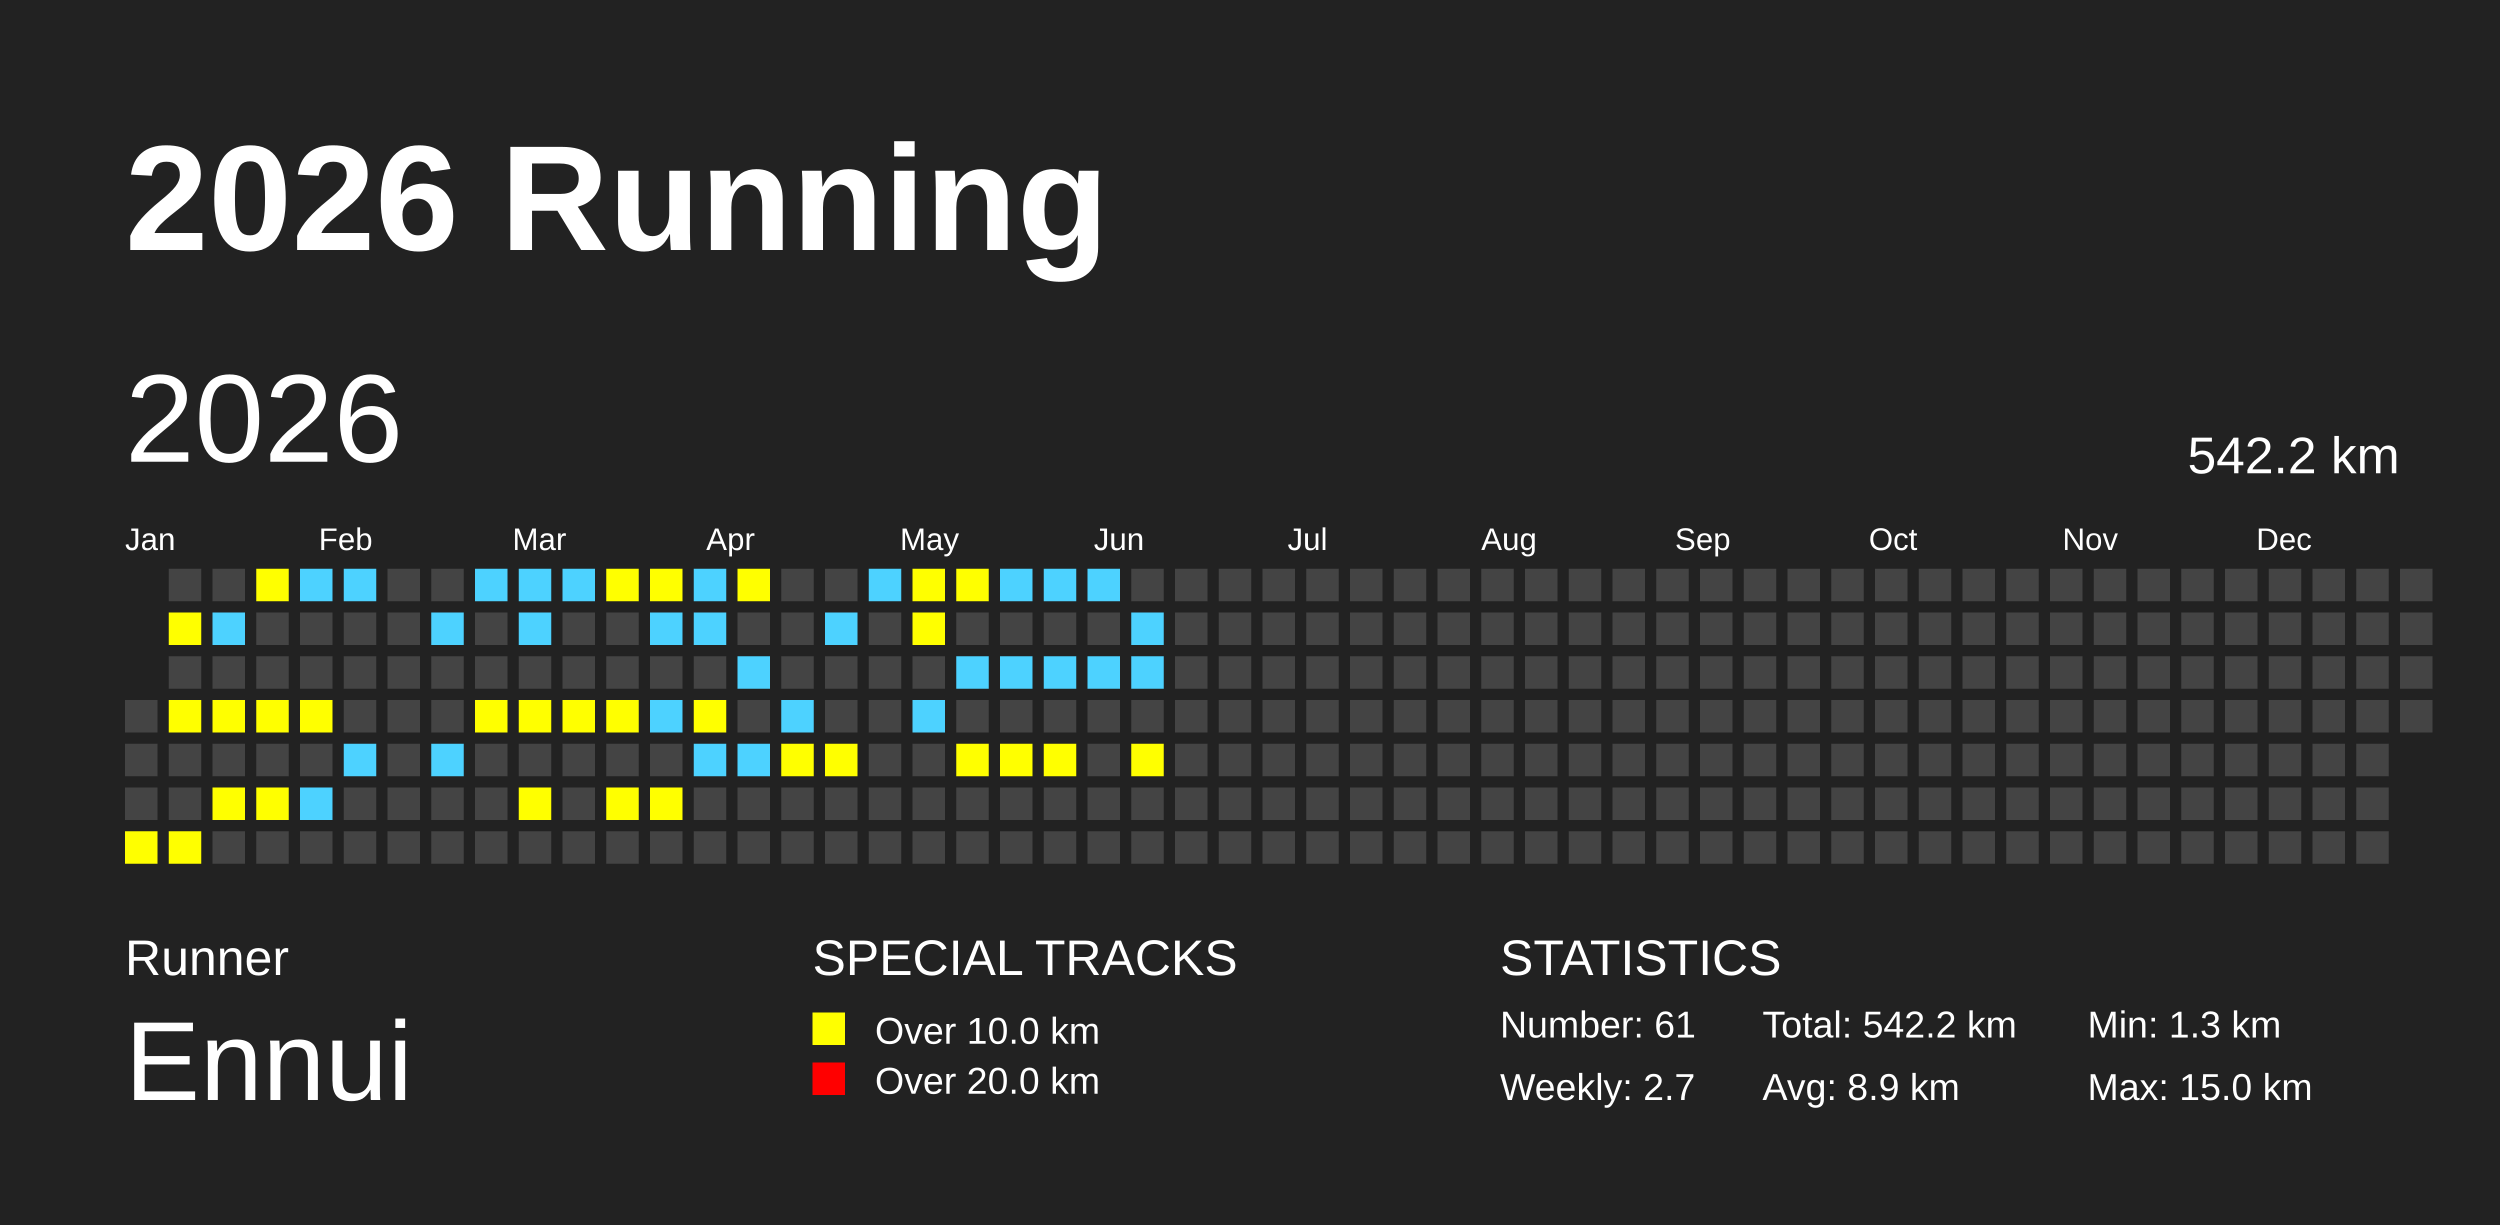
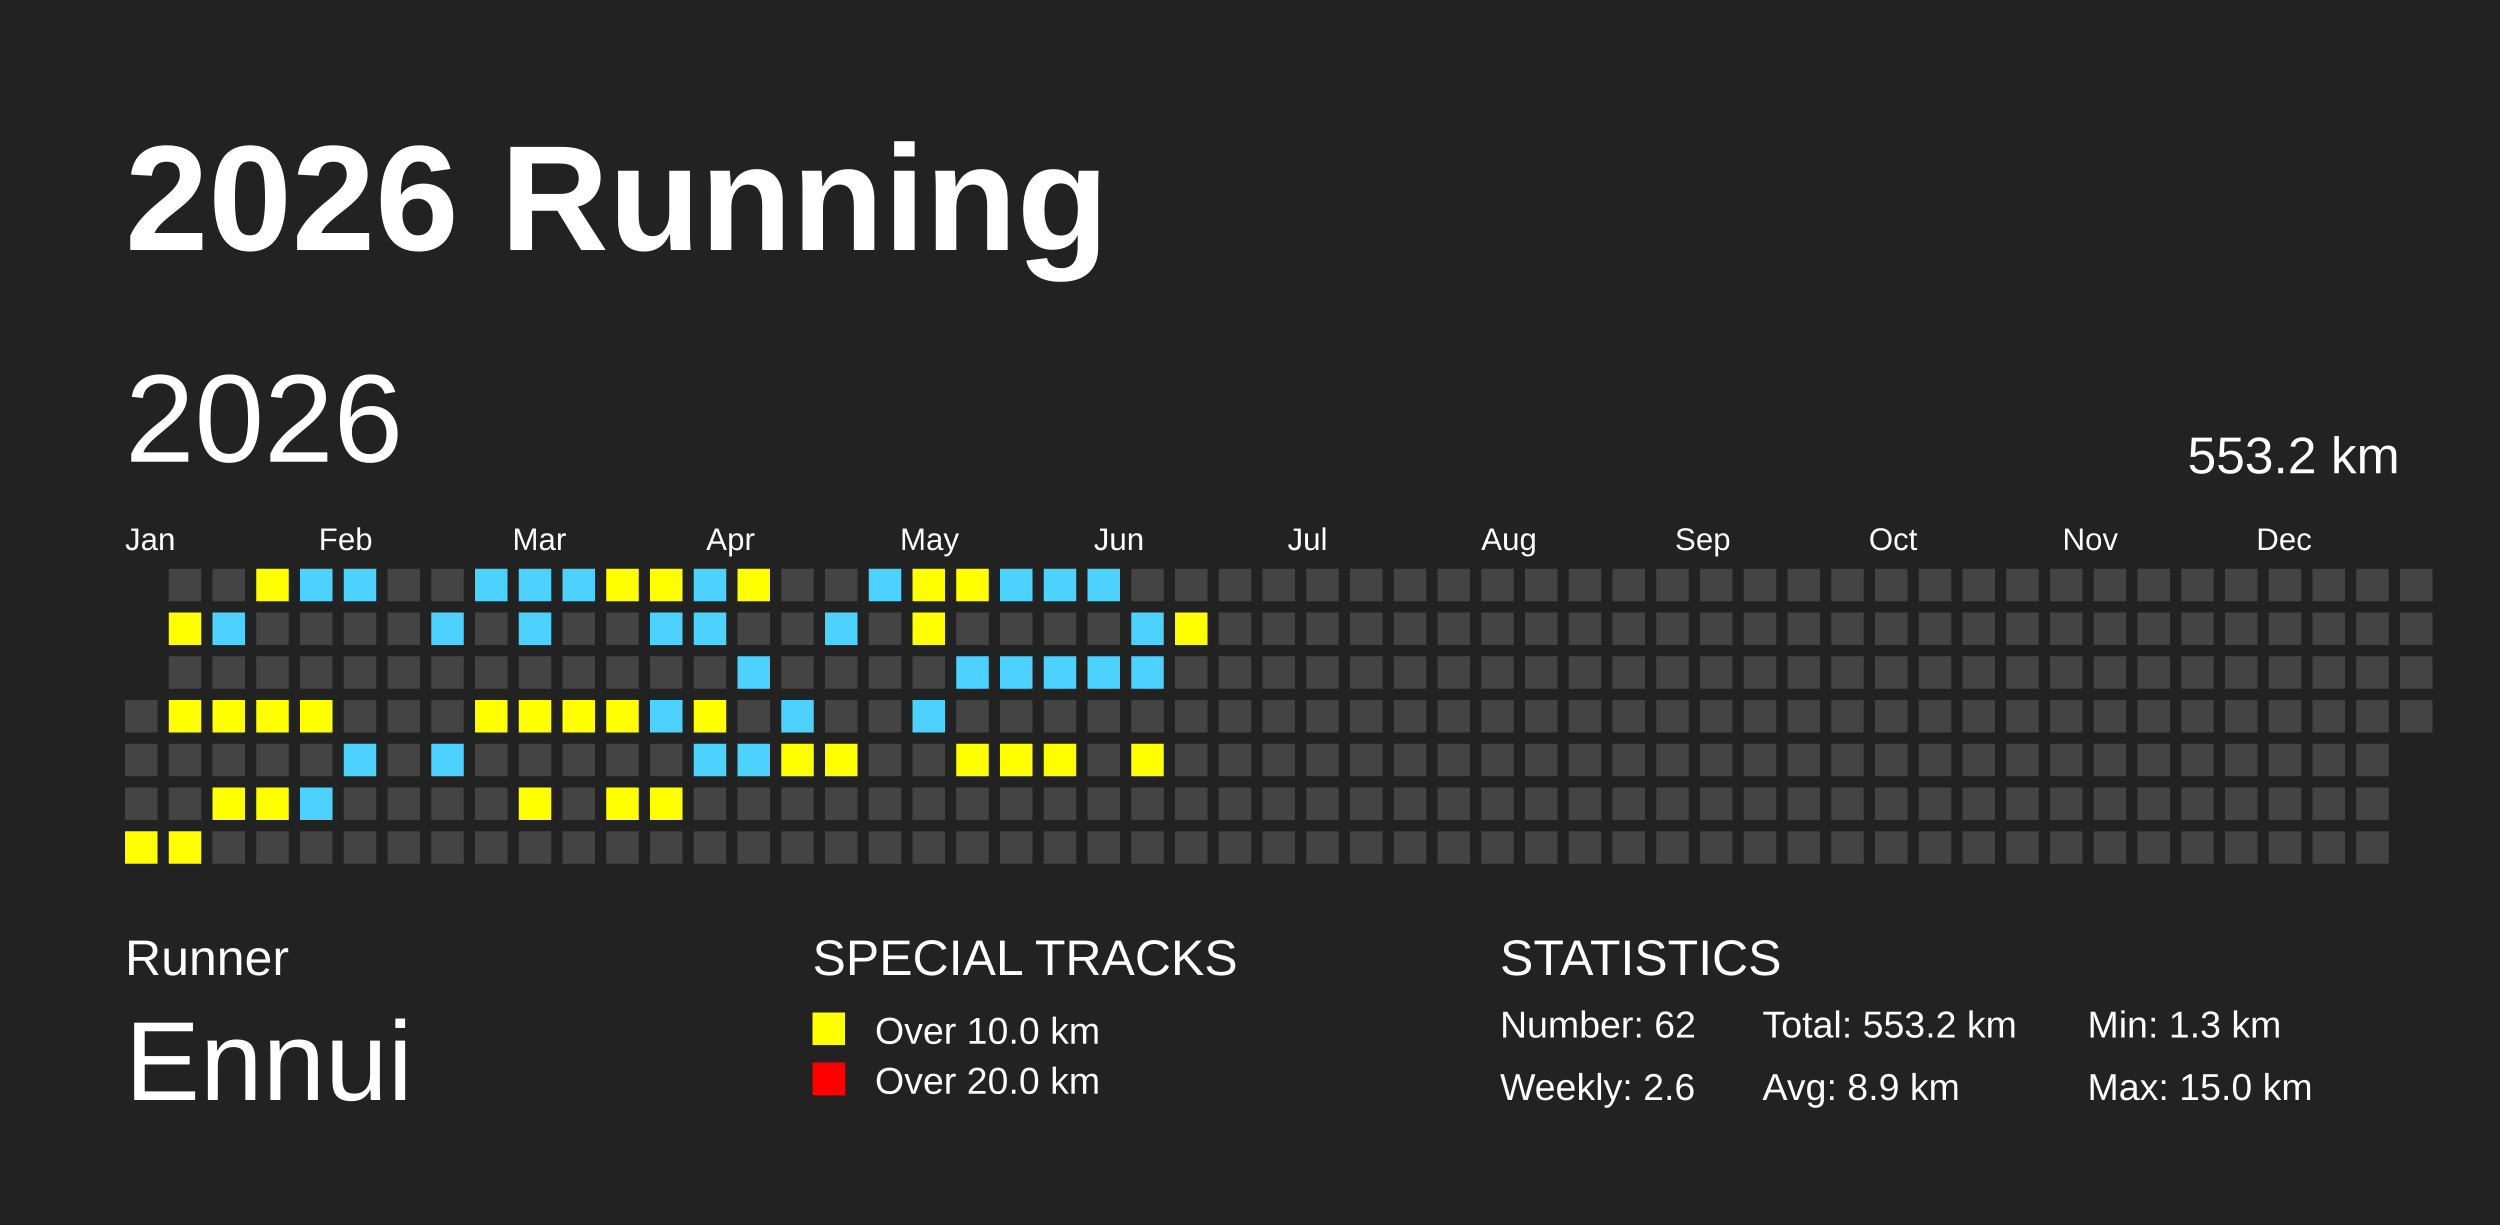
<svg xmlns="http://www.w3.org/2000/svg" baseProfile="full" height="98mm" version="1.1" viewBox="0,0,200,98" width="200mm">
  <defs />
  <rect fill="#222222" height="98" width="200" x="0" y="0" />
  <text fill="#FFFFFF" style="font-size:12px; font-family:Arial; font-weight:bold;" x="10" y="20">2026 Running</text>
  <text fill="#FFFFFF" style="font-size:4px; font-family:Arial" x="10" y="78">Runner</text>
  <text fill="#FFFFFF" style="font-size:9px; font-family:Arial" x="10" y="88">Ennui</text>
  <text fill="#FFFFFF" style="font-size:4px; font-family:Arial" x="65" y="78">SPECIAL TRACKS</text>
  <rect fill="yellow" height="2.6" width="2.6" x="65" y="81" />
  <text fill="#FFFFFF" style="font-size:3px; font-family:Arial" x="70" y="83.5">Over 10.0 km</text>
  <rect fill="red" height="2.6" width="2.6" x="65" y="85" />
  <text fill="#FFFFFF" style="font-size:3px; font-family:Arial" x="70" y="87.5">Over 20.0 km</text>
  <text fill="#FFFFFF" style="font-size:4px; font-family:Arial" x="120" y="78">STATISTICS</text>
-   <text fill="#FFFFFF" style="font-size:3px; font-family:Arial" x="120" y="83">Number: 61</text>
-   <text fill="#FFFFFF" style="font-size:3px; font-family:Arial" x="120" y="88">Weekly: 2.7</text>
-   <text fill="#FFFFFF" style="font-size:3px; font-family:Arial" x="141" y="83">Total: 542.2 km</text>
+   <text fill="#FFFFFF" style="font-size:3px; font-family:Arial" x="120" y="83">Number: 62</text>
+   <text fill="#FFFFFF" style="font-size:3px; font-family:Arial" x="120" y="88">Weekly: 2.6</text>
+   <text fill="#FFFFFF" style="font-size:3px; font-family:Arial" x="141" y="83">Total: 553.2 km</text>
  <text fill="#FFFFFF" style="font-size:3px; font-family:Arial" x="141" y="88">Avg: 8.9 km</text>
  <text fill="#FFFFFF" style="font-size:3px; font-family:Arial" x="167" y="83">Min: 1.3 km</text>
  <text fill="#FFFFFF" style="font-size:3px; font-family:Arial" x="167" y="88">Max: 15.0 km</text>
  <text dominant-baseline="hanging" fill="#FFFFFF" style="font-size:10.0px; font-family:Arial;" x="10" y="30">2026</text>
-   <text dominant-baseline="hanging" fill="#FFFFFF" style="font-size:4.125px; font-family:Arial;" x="175" y="35">542.2 km</text>
+   <text dominant-baseline="hanging" fill="#FFFFFF" style="font-size:4.125px; font-family:Arial;" x="175" y="35">553.2 km</text>
  <text fill="#FFFFFF" style="font-size:2.5px; font-family:Arial" x="10.0" y="44">Jan</text>
  <text fill="#FFFFFF" style="font-size:2.5px; font-family:Arial" x="25.5" y="44">Feb</text>
  <text fill="#FFFFFF" style="font-size:2.5px; font-family:Arial" x="41.0" y="44">Mar</text>
  <text fill="#FFFFFF" style="font-size:2.5px; font-family:Arial" x="56.5" y="44">Apr</text>
  <text fill="#FFFFFF" style="font-size:2.5px; font-family:Arial" x="72.0" y="44">May</text>
  <text fill="#FFFFFF" style="font-size:2.5px; font-family:Arial" x="87.5" y="44">Jun</text>
  <text fill="#FFFFFF" style="font-size:2.5px; font-family:Arial" x="103.0" y="44">Jul</text>
  <text fill="#FFFFFF" style="font-size:2.5px; font-family:Arial" x="118.5" y="44">Aug</text>
  <text fill="#FFFFFF" style="font-size:2.5px; font-family:Arial" x="134.0" y="44">Sep</text>
  <text fill="#FFFFFF" style="font-size:2.5px; font-family:Arial" x="149.5" y="44">Oct</text>
  <text fill="#FFFFFF" style="font-size:2.5px; font-family:Arial" x="165.0" y="44">Nov</text>
  <text fill="#FFFFFF" style="font-size:2.5px; font-family:Arial" x="180.5" y="44">Dec</text>
  <rect fill="#444444" height="2.6" width="2.6" x="10.0" y="56.0" />
  <rect fill="#444444" height="2.6" width="2.6" x="10.0" y="59.5" />
  <rect fill="#444444" height="2.6" width="2.6" x="10.0" y="63.0" />
  <rect fill="yellow" height="2.6" width="2.6" x="10.0" y="66.5" />
  <rect fill="#444444" height="2.6" width="2.6" x="13.5" y="45.5" />
  <rect fill="yellow" height="2.6" width="2.6" x="13.5" y="49.0" />
  <rect fill="#444444" height="2.6" width="2.6" x="13.5" y="52.5" />
  <rect fill="yellow" height="2.6" width="2.6" x="13.5" y="56.0" />
  <rect fill="#444444" height="2.6" width="2.6" x="13.5" y="59.5" />
  <rect fill="#444444" height="2.6" width="2.6" x="13.5" y="63.0" />
  <rect fill="yellow" height="2.6" width="2.6" x="13.5" y="66.5" />
  <rect fill="#444444" height="2.6" width="2.6" x="17.0" y="45.5" />
  <rect fill="#4DD2FF" height="2.6" width="2.6" x="17.0" y="49.0" />
  <rect fill="#444444" height="2.6" width="2.6" x="17.0" y="52.5" />
  <rect fill="yellow" height="2.6" width="2.6" x="17.0" y="56.0" />
  <rect fill="#444444" height="2.6" width="2.6" x="17.0" y="59.5" />
  <rect fill="yellow" height="2.6" width="2.6" x="17.0" y="63.0" />
  <rect fill="#444444" height="2.6" width="2.6" x="17.0" y="66.5" />
  <rect fill="yellow" height="2.6" width="2.6" x="20.5" y="45.5" />
  <rect fill="#444444" height="2.6" width="2.6" x="20.5" y="49.0" />
  <rect fill="#444444" height="2.6" width="2.6" x="20.5" y="52.5" />
  <rect fill="yellow" height="2.6" width="2.6" x="20.5" y="56.0" />
  <rect fill="#444444" height="2.6" width="2.6" x="20.5" y="59.5" />
  <rect fill="yellow" height="2.6" width="2.6" x="20.5" y="63.0" />
  <rect fill="#444444" height="2.6" width="2.6" x="20.5" y="66.5" />
  <rect fill="#4DD2FF" height="2.6" width="2.6" x="24.0" y="45.5" />
  <rect fill="#444444" height="2.6" width="2.6" x="24.0" y="49.0" />
  <rect fill="#444444" height="2.6" width="2.6" x="24.0" y="52.5" />
  <rect fill="yellow" height="2.6" width="2.6" x="24.0" y="56.0" />
  <rect fill="#444444" height="2.6" width="2.6" x="24.0" y="59.5" />
  <rect fill="#4DD2FF" height="2.6" width="2.6" x="24.0" y="63.0" />
  <rect fill="#444444" height="2.6" width="2.6" x="24.0" y="66.5" />
  <rect fill="#4DD2FF" height="2.6" width="2.6" x="27.5" y="45.5" />
  <rect fill="#444444" height="2.6" width="2.6" x="27.5" y="49.0" />
  <rect fill="#444444" height="2.6" width="2.6" x="27.5" y="52.5" />
  <rect fill="#444444" height="2.6" width="2.6" x="27.5" y="56.0" />
  <rect fill="#4DD2FF" height="2.6" width="2.6" x="27.5" y="59.5" />
  <rect fill="#444444" height="2.6" width="2.6" x="27.5" y="63.0" />
  <rect fill="#444444" height="2.6" width="2.6" x="27.5" y="66.5" />
  <rect fill="#444444" height="2.6" width="2.6" x="31.0" y="45.5" />
  <rect fill="#444444" height="2.6" width="2.6" x="31.0" y="49.0" />
  <rect fill="#444444" height="2.6" width="2.6" x="31.0" y="52.5" />
  <rect fill="#444444" height="2.6" width="2.6" x="31.0" y="56.0" />
  <rect fill="#444444" height="2.6" width="2.6" x="31.0" y="59.5" />
  <rect fill="#444444" height="2.6" width="2.6" x="31.0" y="63.0" />
  <rect fill="#444444" height="2.6" width="2.6" x="31.0" y="66.5" />
  <rect fill="#444444" height="2.6" width="2.6" x="34.5" y="45.5" />
  <rect fill="#4DD2FF" height="2.6" width="2.6" x="34.5" y="49.0" />
  <rect fill="#444444" height="2.6" width="2.6" x="34.5" y="52.5" />
  <rect fill="#444444" height="2.6" width="2.6" x="34.5" y="56.0" />
  <rect fill="#4DD2FF" height="2.6" width="2.6" x="34.5" y="59.5" />
  <rect fill="#444444" height="2.6" width="2.6" x="34.5" y="63.0" />
  <rect fill="#444444" height="2.6" width="2.6" x="34.5" y="66.5" />
  <rect fill="#4DD2FF" height="2.6" width="2.6" x="38.0" y="45.5" />
  <rect fill="#444444" height="2.6" width="2.6" x="38.0" y="49.0" />
  <rect fill="#444444" height="2.6" width="2.6" x="38.0" y="52.5" />
  <rect fill="yellow" height="2.6" width="2.6" x="38.0" y="56.0" />
  <rect fill="#444444" height="2.6" width="2.6" x="38.0" y="59.5" />
  <rect fill="#444444" height="2.6" width="2.6" x="38.0" y="63.0" />
  <rect fill="#444444" height="2.6" width="2.6" x="38.0" y="66.5" />
  <rect fill="#4DD2FF" height="2.6" width="2.6" x="41.5" y="45.5" />
  <rect fill="#4DD2FF" height="2.6" width="2.6" x="41.5" y="49.0" />
  <rect fill="#444444" height="2.6" width="2.6" x="41.5" y="52.5" />
  <rect fill="yellow" height="2.6" width="2.6" x="41.5" y="56.0" />
  <rect fill="#444444" height="2.6" width="2.6" x="41.5" y="59.5" />
  <rect fill="yellow" height="2.6" width="2.6" x="41.5" y="63.0" />
  <rect fill="#444444" height="2.6" width="2.6" x="41.5" y="66.5" />
  <rect fill="#4DD2FF" height="2.6" width="2.6" x="45.0" y="45.5" />
  <rect fill="#444444" height="2.6" width="2.6" x="45.0" y="49.0" />
  <rect fill="#444444" height="2.6" width="2.6" x="45.0" y="52.5" />
  <rect fill="yellow" height="2.6" width="2.6" x="45.0" y="56.0" />
  <rect fill="#444444" height="2.6" width="2.6" x="45.0" y="59.5" />
  <rect fill="#444444" height="2.6" width="2.6" x="45.0" y="63.0" />
  <rect fill="#444444" height="2.6" width="2.6" x="45.0" y="66.5" />
  <rect fill="yellow" height="2.6" width="2.6" x="48.5" y="45.5" />
  <rect fill="#444444" height="2.6" width="2.6" x="48.5" y="49.0" />
  <rect fill="#444444" height="2.6" width="2.6" x="48.5" y="52.5" />
  <rect fill="yellow" height="2.6" width="2.6" x="48.5" y="56.0" />
  <rect fill="#444444" height="2.6" width="2.6" x="48.5" y="59.5" />
  <rect fill="yellow" height="2.6" width="2.6" x="48.5" y="63.0" />
  <rect fill="#444444" height="2.6" width="2.6" x="48.5" y="66.5" />
  <rect fill="yellow" height="2.6" width="2.6" x="52.0" y="45.5" />
  <rect fill="#4DD2FF" height="2.6" width="2.6" x="52.0" y="49.0" />
  <rect fill="#444444" height="2.6" width="2.6" x="52.0" y="52.5" />
  <rect fill="#4DD2FF" height="2.6" width="2.6" x="52.0" y="56.0" />
  <rect fill="#444444" height="2.6" width="2.6" x="52.0" y="59.5" />
  <rect fill="yellow" height="2.6" width="2.6" x="52.0" y="63.0" />
  <rect fill="#444444" height="2.6" width="2.6" x="52.0" y="66.5" />
  <rect fill="#4DD2FF" height="2.6" width="2.6" x="55.5" y="45.5" />
  <rect fill="#4DD2FF" height="2.6" width="2.6" x="55.5" y="49.0" />
  <rect fill="#444444" height="2.6" width="2.6" x="55.5" y="52.5" />
  <rect fill="yellow" height="2.6" width="2.6" x="55.5" y="56.0" />
  <rect fill="#4DD2FF" height="2.6" width="2.6" x="55.5" y="59.5" />
  <rect fill="#444444" height="2.6" width="2.6" x="55.5" y="63.0" />
  <rect fill="#444444" height="2.6" width="2.6" x="55.5" y="66.5" />
  <rect fill="yellow" height="2.6" width="2.6" x="59.0" y="45.5" />
  <rect fill="#444444" height="2.6" width="2.6" x="59.0" y="49.0" />
  <rect fill="#4DD2FF" height="2.6" width="2.6" x="59.0" y="52.5" />
  <rect fill="#444444" height="2.6" width="2.6" x="59.0" y="56.0" />
  <rect fill="#4DD2FF" height="2.6" width="2.6" x="59.0" y="59.5" />
  <rect fill="#444444" height="2.6" width="2.6" x="59.0" y="63.0" />
  <rect fill="#444444" height="2.6" width="2.6" x="59.0" y="66.5" />
  <rect fill="#444444" height="2.6" width="2.6" x="62.5" y="45.5" />
  <rect fill="#444444" height="2.6" width="2.6" x="62.5" y="49.0" />
  <rect fill="#444444" height="2.6" width="2.6" x="62.5" y="52.5" />
  <rect fill="#4DD2FF" height="2.6" width="2.6" x="62.5" y="56.0" />
  <rect fill="yellow" height="2.6" width="2.6" x="62.5" y="59.5" />
  <rect fill="#444444" height="2.6" width="2.6" x="62.5" y="63.0" />
  <rect fill="#444444" height="2.6" width="2.6" x="62.5" y="66.5" />
  <rect fill="#444444" height="2.6" width="2.6" x="66.0" y="45.5" />
  <rect fill="#4DD2FF" height="2.6" width="2.6" x="66.0" y="49.0" />
  <rect fill="#444444" height="2.6" width="2.6" x="66.0" y="52.5" />
  <rect fill="#444444" height="2.6" width="2.6" x="66.0" y="56.0" />
  <rect fill="yellow" height="2.6" width="2.6" x="66.0" y="59.5" />
  <rect fill="#444444" height="2.6" width="2.6" x="66.0" y="63.0" />
  <rect fill="#444444" height="2.6" width="2.6" x="66.0" y="66.5" />
  <rect fill="#4DD2FF" height="2.6" width="2.6" x="69.5" y="45.5" />
  <rect fill="#444444" height="2.6" width="2.6" x="69.5" y="49.0" />
  <rect fill="#444444" height="2.6" width="2.6" x="69.5" y="52.5" />
  <rect fill="#444444" height="2.6" width="2.6" x="69.5" y="56.0" />
  <rect fill="#444444" height="2.6" width="2.6" x="69.5" y="59.5" />
  <rect fill="#444444" height="2.6" width="2.6" x="69.5" y="63.0" />
  <rect fill="#444444" height="2.6" width="2.6" x="69.5" y="66.5" />
  <rect fill="yellow" height="2.6" width="2.6" x="73.0" y="45.5" />
  <rect fill="yellow" height="2.6" width="2.6" x="73.0" y="49.0" />
  <rect fill="#444444" height="2.6" width="2.6" x="73.0" y="52.5" />
  <rect fill="#4DD2FF" height="2.6" width="2.6" x="73.0" y="56.0" />
  <rect fill="#444444" height="2.6" width="2.6" x="73.0" y="59.5" />
  <rect fill="#444444" height="2.6" width="2.6" x="73.0" y="63.0" />
  <rect fill="#444444" height="2.6" width="2.6" x="73.0" y="66.5" />
  <rect fill="yellow" height="2.6" width="2.6" x="76.5" y="45.5" />
  <rect fill="#444444" height="2.6" width="2.6" x="76.5" y="49.0" />
  <rect fill="#4DD2FF" height="2.6" width="2.6" x="76.5" y="52.5" />
  <rect fill="#444444" height="2.6" width="2.6" x="76.5" y="56.0" />
  <rect fill="yellow" height="2.6" width="2.6" x="76.5" y="59.5" />
  <rect fill="#444444" height="2.6" width="2.6" x="76.5" y="63.0" />
  <rect fill="#444444" height="2.6" width="2.6" x="76.5" y="66.5" />
  <rect fill="#4DD2FF" height="2.6" width="2.6" x="80.0" y="45.5" />
  <rect fill="#444444" height="2.6" width="2.6" x="80.0" y="49.0" />
  <rect fill="#4DD2FF" height="2.6" width="2.6" x="80.0" y="52.5" />
  <rect fill="#444444" height="2.6" width="2.6" x="80.0" y="56.0" />
  <rect fill="yellow" height="2.6" width="2.6" x="80.0" y="59.5" />
  <rect fill="#444444" height="2.6" width="2.6" x="80.0" y="63.0" />
  <rect fill="#444444" height="2.6" width="2.6" x="80.0" y="66.5" />
  <rect fill="#4DD2FF" height="2.6" width="2.6" x="83.5" y="45.5" />
  <rect fill="#444444" height="2.6" width="2.6" x="83.5" y="49.0" />
  <rect fill="#4DD2FF" height="2.6" width="2.6" x="83.5" y="52.5" />
  <rect fill="#444444" height="2.6" width="2.6" x="83.5" y="56.0" />
  <rect fill="yellow" height="2.6" width="2.6" x="83.5" y="59.5" />
  <rect fill="#444444" height="2.6" width="2.6" x="83.5" y="63.0" />
  <rect fill="#444444" height="2.6" width="2.6" x="83.5" y="66.5" />
  <rect fill="#4DD2FF" height="2.6" width="2.6" x="87.0" y="45.5" />
  <rect fill="#444444" height="2.6" width="2.6" x="87.0" y="49.0" />
  <rect fill="#4DD2FF" height="2.6" width="2.6" x="87.0" y="52.5" />
  <rect fill="#444444" height="2.6" width="2.6" x="87.0" y="56.0" />
  <rect fill="#444444" height="2.6" width="2.6" x="87.0" y="59.5" />
  <rect fill="#444444" height="2.6" width="2.6" x="87.0" y="63.0" />
  <rect fill="#444444" height="2.6" width="2.6" x="87.0" y="66.5" />
  <rect fill="#444444" height="2.6" width="2.6" x="90.5" y="45.5" />
  <rect fill="#4DD2FF" height="2.6" width="2.6" x="90.5" y="49.0" />
  <rect fill="#4DD2FF" height="2.6" width="2.6" x="90.5" y="52.5" />
  <rect fill="#444444" height="2.6" width="2.6" x="90.5" y="56.0" />
  <rect fill="yellow" height="2.6" width="2.6" x="90.5" y="59.5" />
  <rect fill="#444444" height="2.6" width="2.6" x="90.5" y="63.0" />
  <rect fill="#444444" height="2.6" width="2.6" x="90.5" y="66.5" />
  <rect fill="#444444" height="2.6" width="2.6" x="94.0" y="45.5" />
-   <rect fill="#444444" height="2.6" width="2.6" x="94.0" y="49.0" />
+   <rect fill="yellow" height="2.6" width="2.6" x="94.0" y="49.0" />
  <rect fill="#444444" height="2.6" width="2.6" x="94.0" y="52.5" />
  <rect fill="#444444" height="2.6" width="2.6" x="94.0" y="56.0" />
  <rect fill="#444444" height="2.6" width="2.6" x="94.0" y="59.5" />
  <rect fill="#444444" height="2.6" width="2.6" x="94.0" y="63.0" />
  <rect fill="#444444" height="2.6" width="2.6" x="94.0" y="66.5" />
  <rect fill="#444444" height="2.6" width="2.6" x="97.5" y="45.5" />
  <rect fill="#444444" height="2.6" width="2.6" x="97.5" y="49.0" />
  <rect fill="#444444" height="2.6" width="2.6" x="97.5" y="52.5" />
  <rect fill="#444444" height="2.6" width="2.6" x="97.5" y="56.0" />
  <rect fill="#444444" height="2.6" width="2.6" x="97.5" y="59.5" />
  <rect fill="#444444" height="2.6" width="2.6" x="97.5" y="63.0" />
  <rect fill="#444444" height="2.6" width="2.6" x="97.5" y="66.5" />
  <rect fill="#444444" height="2.6" width="2.6" x="101.0" y="45.5" />
  <rect fill="#444444" height="2.6" width="2.6" x="101.0" y="49.0" />
  <rect fill="#444444" height="2.6" width="2.6" x="101.0" y="52.5" />
  <rect fill="#444444" height="2.6" width="2.6" x="101.0" y="56.0" />
  <rect fill="#444444" height="2.6" width="2.6" x="101.0" y="59.5" />
  <rect fill="#444444" height="2.6" width="2.6" x="101.0" y="63.0" />
  <rect fill="#444444" height="2.6" width="2.6" x="101.0" y="66.5" />
  <rect fill="#444444" height="2.6" width="2.6" x="104.5" y="45.5" />
  <rect fill="#444444" height="2.6" width="2.6" x="104.5" y="49.0" />
  <rect fill="#444444" height="2.6" width="2.6" x="104.5" y="52.5" />
  <rect fill="#444444" height="2.6" width="2.6" x="104.5" y="56.0" />
  <rect fill="#444444" height="2.6" width="2.6" x="104.5" y="59.5" />
  <rect fill="#444444" height="2.6" width="2.6" x="104.5" y="63.0" />
  <rect fill="#444444" height="2.6" width="2.6" x="104.5" y="66.5" />
  <rect fill="#444444" height="2.6" width="2.6" x="108.0" y="45.5" />
  <rect fill="#444444" height="2.6" width="2.6" x="108.0" y="49.0" />
  <rect fill="#444444" height="2.6" width="2.6" x="108.0" y="52.5" />
  <rect fill="#444444" height="2.6" width="2.6" x="108.0" y="56.0" />
  <rect fill="#444444" height="2.6" width="2.6" x="108.0" y="59.5" />
  <rect fill="#444444" height="2.6" width="2.6" x="108.0" y="63.0" />
  <rect fill="#444444" height="2.6" width="2.6" x="108.0" y="66.5" />
  <rect fill="#444444" height="2.6" width="2.6" x="111.5" y="45.5" />
  <rect fill="#444444" height="2.6" width="2.6" x="111.5" y="49.0" />
  <rect fill="#444444" height="2.6" width="2.6" x="111.5" y="52.5" />
  <rect fill="#444444" height="2.6" width="2.6" x="111.5" y="56.0" />
  <rect fill="#444444" height="2.6" width="2.6" x="111.5" y="59.5" />
  <rect fill="#444444" height="2.6" width="2.6" x="111.5" y="63.0" />
  <rect fill="#444444" height="2.6" width="2.6" x="111.5" y="66.5" />
  <rect fill="#444444" height="2.6" width="2.6" x="115.0" y="45.5" />
  <rect fill="#444444" height="2.6" width="2.6" x="115.0" y="49.0" />
  <rect fill="#444444" height="2.6" width="2.6" x="115.0" y="52.5" />
  <rect fill="#444444" height="2.6" width="2.6" x="115.0" y="56.0" />
  <rect fill="#444444" height="2.6" width="2.6" x="115.0" y="59.5" />
  <rect fill="#444444" height="2.6" width="2.6" x="115.0" y="63.0" />
  <rect fill="#444444" height="2.6" width="2.6" x="115.0" y="66.5" />
  <rect fill="#444444" height="2.6" width="2.6" x="118.5" y="45.5" />
  <rect fill="#444444" height="2.6" width="2.6" x="118.5" y="49.0" />
  <rect fill="#444444" height="2.6" width="2.6" x="118.5" y="52.5" />
  <rect fill="#444444" height="2.6" width="2.6" x="118.5" y="56.0" />
  <rect fill="#444444" height="2.6" width="2.6" x="118.5" y="59.5" />
  <rect fill="#444444" height="2.6" width="2.6" x="118.5" y="63.0" />
  <rect fill="#444444" height="2.6" width="2.6" x="118.5" y="66.5" />
  <rect fill="#444444" height="2.6" width="2.6" x="122.0" y="45.5" />
  <rect fill="#444444" height="2.6" width="2.6" x="122.0" y="49.0" />
  <rect fill="#444444" height="2.6" width="2.6" x="122.0" y="52.5" />
  <rect fill="#444444" height="2.6" width="2.6" x="122.0" y="56.0" />
  <rect fill="#444444" height="2.6" width="2.6" x="122.0" y="59.5" />
  <rect fill="#444444" height="2.6" width="2.6" x="122.0" y="63.0" />
  <rect fill="#444444" height="2.6" width="2.6" x="122.0" y="66.5" />
  <rect fill="#444444" height="2.6" width="2.6" x="125.5" y="45.5" />
  <rect fill="#444444" height="2.6" width="2.6" x="125.5" y="49.0" />
  <rect fill="#444444" height="2.6" width="2.6" x="125.5" y="52.5" />
  <rect fill="#444444" height="2.6" width="2.6" x="125.5" y="56.0" />
  <rect fill="#444444" height="2.6" width="2.6" x="125.5" y="59.5" />
  <rect fill="#444444" height="2.6" width="2.6" x="125.5" y="63.0" />
  <rect fill="#444444" height="2.6" width="2.6" x="125.5" y="66.5" />
  <rect fill="#444444" height="2.6" width="2.6" x="129.0" y="45.5" />
  <rect fill="#444444" height="2.6" width="2.6" x="129.0" y="49.0" />
  <rect fill="#444444" height="2.6" width="2.6" x="129.0" y="52.5" />
  <rect fill="#444444" height="2.6" width="2.6" x="129.0" y="56.0" />
  <rect fill="#444444" height="2.6" width="2.6" x="129.0" y="59.5" />
  <rect fill="#444444" height="2.6" width="2.6" x="129.0" y="63.0" />
  <rect fill="#444444" height="2.6" width="2.6" x="129.0" y="66.5" />
  <rect fill="#444444" height="2.6" width="2.6" x="132.5" y="45.5" />
  <rect fill="#444444" height="2.6" width="2.6" x="132.5" y="49.0" />
  <rect fill="#444444" height="2.6" width="2.6" x="132.5" y="52.5" />
  <rect fill="#444444" height="2.6" width="2.6" x="132.5" y="56.0" />
  <rect fill="#444444" height="2.6" width="2.6" x="132.5" y="59.5" />
  <rect fill="#444444" height="2.6" width="2.6" x="132.5" y="63.0" />
  <rect fill="#444444" height="2.6" width="2.6" x="132.5" y="66.5" />
  <rect fill="#444444" height="2.6" width="2.6" x="136.0" y="45.5" />
  <rect fill="#444444" height="2.6" width="2.6" x="136.0" y="49.0" />
  <rect fill="#444444" height="2.6" width="2.6" x="136.0" y="52.5" />
  <rect fill="#444444" height="2.6" width="2.6" x="136.0" y="56.0" />
  <rect fill="#444444" height="2.6" width="2.6" x="136.0" y="59.5" />
  <rect fill="#444444" height="2.6" width="2.6" x="136.0" y="63.0" />
  <rect fill="#444444" height="2.6" width="2.6" x="136.0" y="66.5" />
  <rect fill="#444444" height="2.6" width="2.6" x="139.5" y="45.5" />
  <rect fill="#444444" height="2.6" width="2.6" x="139.5" y="49.0" />
  <rect fill="#444444" height="2.6" width="2.6" x="139.5" y="52.5" />
  <rect fill="#444444" height="2.6" width="2.6" x="139.5" y="56.0" />
  <rect fill="#444444" height="2.6" width="2.6" x="139.5" y="59.5" />
  <rect fill="#444444" height="2.6" width="2.6" x="139.5" y="63.0" />
  <rect fill="#444444" height="2.6" width="2.6" x="139.5" y="66.5" />
  <rect fill="#444444" height="2.6" width="2.6" x="143.0" y="45.5" />
  <rect fill="#444444" height="2.6" width="2.6" x="143.0" y="49.0" />
  <rect fill="#444444" height="2.6" width="2.6" x="143.0" y="52.5" />
  <rect fill="#444444" height="2.6" width="2.6" x="143.0" y="56.0" />
  <rect fill="#444444" height="2.6" width="2.6" x="143.0" y="59.5" />
  <rect fill="#444444" height="2.6" width="2.6" x="143.0" y="63.0" />
  <rect fill="#444444" height="2.6" width="2.6" x="143.0" y="66.5" />
  <rect fill="#444444" height="2.6" width="2.6" x="146.5" y="45.5" />
  <rect fill="#444444" height="2.6" width="2.6" x="146.5" y="49.0" />
  <rect fill="#444444" height="2.6" width="2.6" x="146.5" y="52.5" />
  <rect fill="#444444" height="2.6" width="2.6" x="146.5" y="56.0" />
  <rect fill="#444444" height="2.6" width="2.6" x="146.5" y="59.5" />
  <rect fill="#444444" height="2.6" width="2.6" x="146.5" y="63.0" />
  <rect fill="#444444" height="2.6" width="2.6" x="146.5" y="66.5" />
  <rect fill="#444444" height="2.6" width="2.6" x="150.0" y="45.5" />
  <rect fill="#444444" height="2.6" width="2.6" x="150.0" y="49.0" />
  <rect fill="#444444" height="2.6" width="2.6" x="150.0" y="52.5" />
  <rect fill="#444444" height="2.6" width="2.6" x="150.0" y="56.0" />
  <rect fill="#444444" height="2.6" width="2.6" x="150.0" y="59.5" />
  <rect fill="#444444" height="2.6" width="2.6" x="150.0" y="63.0" />
  <rect fill="#444444" height="2.6" width="2.6" x="150.0" y="66.5" />
  <rect fill="#444444" height="2.6" width="2.6" x="153.5" y="45.5" />
  <rect fill="#444444" height="2.6" width="2.6" x="153.5" y="49.0" />
  <rect fill="#444444" height="2.6" width="2.6" x="153.5" y="52.5" />
  <rect fill="#444444" height="2.6" width="2.6" x="153.5" y="56.0" />
  <rect fill="#444444" height="2.6" width="2.6" x="153.5" y="59.5" />
  <rect fill="#444444" height="2.6" width="2.6" x="153.5" y="63.0" />
  <rect fill="#444444" height="2.6" width="2.6" x="153.5" y="66.5" />
  <rect fill="#444444" height="2.6" width="2.6" x="157.0" y="45.5" />
  <rect fill="#444444" height="2.6" width="2.6" x="157.0" y="49.0" />
  <rect fill="#444444" height="2.6" width="2.6" x="157.0" y="52.5" />
  <rect fill="#444444" height="2.6" width="2.6" x="157.0" y="56.0" />
  <rect fill="#444444" height="2.6" width="2.6" x="157.0" y="59.5" />
  <rect fill="#444444" height="2.6" width="2.6" x="157.0" y="63.0" />
  <rect fill="#444444" height="2.6" width="2.6" x="157.0" y="66.5" />
  <rect fill="#444444" height="2.6" width="2.6" x="160.5" y="45.5" />
  <rect fill="#444444" height="2.6" width="2.6" x="160.5" y="49.0" />
  <rect fill="#444444" height="2.6" width="2.6" x="160.5" y="52.5" />
  <rect fill="#444444" height="2.6" width="2.6" x="160.5" y="56.0" />
  <rect fill="#444444" height="2.6" width="2.6" x="160.5" y="59.5" />
  <rect fill="#444444" height="2.6" width="2.6" x="160.5" y="63.0" />
  <rect fill="#444444" height="2.6" width="2.6" x="160.5" y="66.5" />
  <rect fill="#444444" height="2.6" width="2.6" x="164.0" y="45.5" />
  <rect fill="#444444" height="2.6" width="2.6" x="164.0" y="49.0" />
  <rect fill="#444444" height="2.6" width="2.6" x="164.0" y="52.5" />
  <rect fill="#444444" height="2.6" width="2.6" x="164.0" y="56.0" />
  <rect fill="#444444" height="2.6" width="2.6" x="164.0" y="59.5" />
  <rect fill="#444444" height="2.6" width="2.6" x="164.0" y="63.0" />
  <rect fill="#444444" height="2.6" width="2.6" x="164.0" y="66.5" />
  <rect fill="#444444" height="2.6" width="2.6" x="167.5" y="45.5" />
  <rect fill="#444444" height="2.6" width="2.6" x="167.5" y="49.0" />
  <rect fill="#444444" height="2.6" width="2.6" x="167.5" y="52.5" />
  <rect fill="#444444" height="2.6" width="2.6" x="167.5" y="56.0" />
  <rect fill="#444444" height="2.6" width="2.6" x="167.5" y="59.5" />
  <rect fill="#444444" height="2.6" width="2.6" x="167.5" y="63.0" />
  <rect fill="#444444" height="2.6" width="2.6" x="167.5" y="66.5" />
  <rect fill="#444444" height="2.6" width="2.6" x="171.0" y="45.5" />
  <rect fill="#444444" height="2.6" width="2.6" x="171.0" y="49.0" />
  <rect fill="#444444" height="2.6" width="2.6" x="171.0" y="52.5" />
  <rect fill="#444444" height="2.6" width="2.6" x="171.0" y="56.0" />
  <rect fill="#444444" height="2.6" width="2.6" x="171.0" y="59.5" />
  <rect fill="#444444" height="2.6" width="2.6" x="171.0" y="63.0" />
  <rect fill="#444444" height="2.6" width="2.6" x="171.0" y="66.5" />
  <rect fill="#444444" height="2.6" width="2.6" x="174.5" y="45.5" />
  <rect fill="#444444" height="2.6" width="2.6" x="174.5" y="49.0" />
  <rect fill="#444444" height="2.6" width="2.6" x="174.5" y="52.5" />
  <rect fill="#444444" height="2.6" width="2.6" x="174.5" y="56.0" />
  <rect fill="#444444" height="2.6" width="2.6" x="174.5" y="59.5" />
  <rect fill="#444444" height="2.6" width="2.6" x="174.5" y="63.0" />
  <rect fill="#444444" height="2.6" width="2.6" x="174.5" y="66.5" />
  <rect fill="#444444" height="2.6" width="2.6" x="178.0" y="45.5" />
  <rect fill="#444444" height="2.6" width="2.6" x="178.0" y="49.0" />
  <rect fill="#444444" height="2.6" width="2.6" x="178.0" y="52.5" />
  <rect fill="#444444" height="2.6" width="2.6" x="178.0" y="56.0" />
  <rect fill="#444444" height="2.6" width="2.6" x="178.0" y="59.5" />
  <rect fill="#444444" height="2.6" width="2.6" x="178.0" y="63.0" />
  <rect fill="#444444" height="2.6" width="2.6" x="178.0" y="66.5" />
  <rect fill="#444444" height="2.6" width="2.6" x="181.5" y="45.5" />
  <rect fill="#444444" height="2.6" width="2.6" x="181.5" y="49.0" />
  <rect fill="#444444" height="2.6" width="2.6" x="181.5" y="52.5" />
  <rect fill="#444444" height="2.6" width="2.6" x="181.5" y="56.0" />
  <rect fill="#444444" height="2.6" width="2.6" x="181.5" y="59.5" />
  <rect fill="#444444" height="2.6" width="2.6" x="181.5" y="63.0" />
  <rect fill="#444444" height="2.6" width="2.6" x="181.5" y="66.5" />
  <rect fill="#444444" height="2.6" width="2.6" x="185.0" y="45.5" />
  <rect fill="#444444" height="2.6" width="2.6" x="185.0" y="49.0" />
  <rect fill="#444444" height="2.6" width="2.6" x="185.0" y="52.5" />
  <rect fill="#444444" height="2.6" width="2.6" x="185.0" y="56.0" />
  <rect fill="#444444" height="2.6" width="2.6" x="185.0" y="59.5" />
  <rect fill="#444444" height="2.6" width="2.6" x="185.0" y="63.0" />
  <rect fill="#444444" height="2.6" width="2.6" x="185.0" y="66.5" />
  <rect fill="#444444" height="2.6" width="2.6" x="188.5" y="45.5" />
  <rect fill="#444444" height="2.6" width="2.6" x="188.5" y="49.0" />
  <rect fill="#444444" height="2.6" width="2.6" x="188.5" y="52.5" />
  <rect fill="#444444" height="2.6" width="2.6" x="188.5" y="56.0" />
  <rect fill="#444444" height="2.6" width="2.6" x="188.5" y="59.5" />
  <rect fill="#444444" height="2.6" width="2.6" x="188.5" y="63.0" />
  <rect fill="#444444" height="2.6" width="2.6" x="188.5" y="66.5" />
  <rect fill="#444444" height="2.6" width="2.6" x="192.0" y="45.5" />
  <rect fill="#444444" height="2.6" width="2.6" x="192.0" y="49.0" />
  <rect fill="#444444" height="2.6" width="2.6" x="192.0" y="52.5" />
  <rect fill="#444444" height="2.6" width="2.6" x="192.0" y="56.0" />
</svg>
